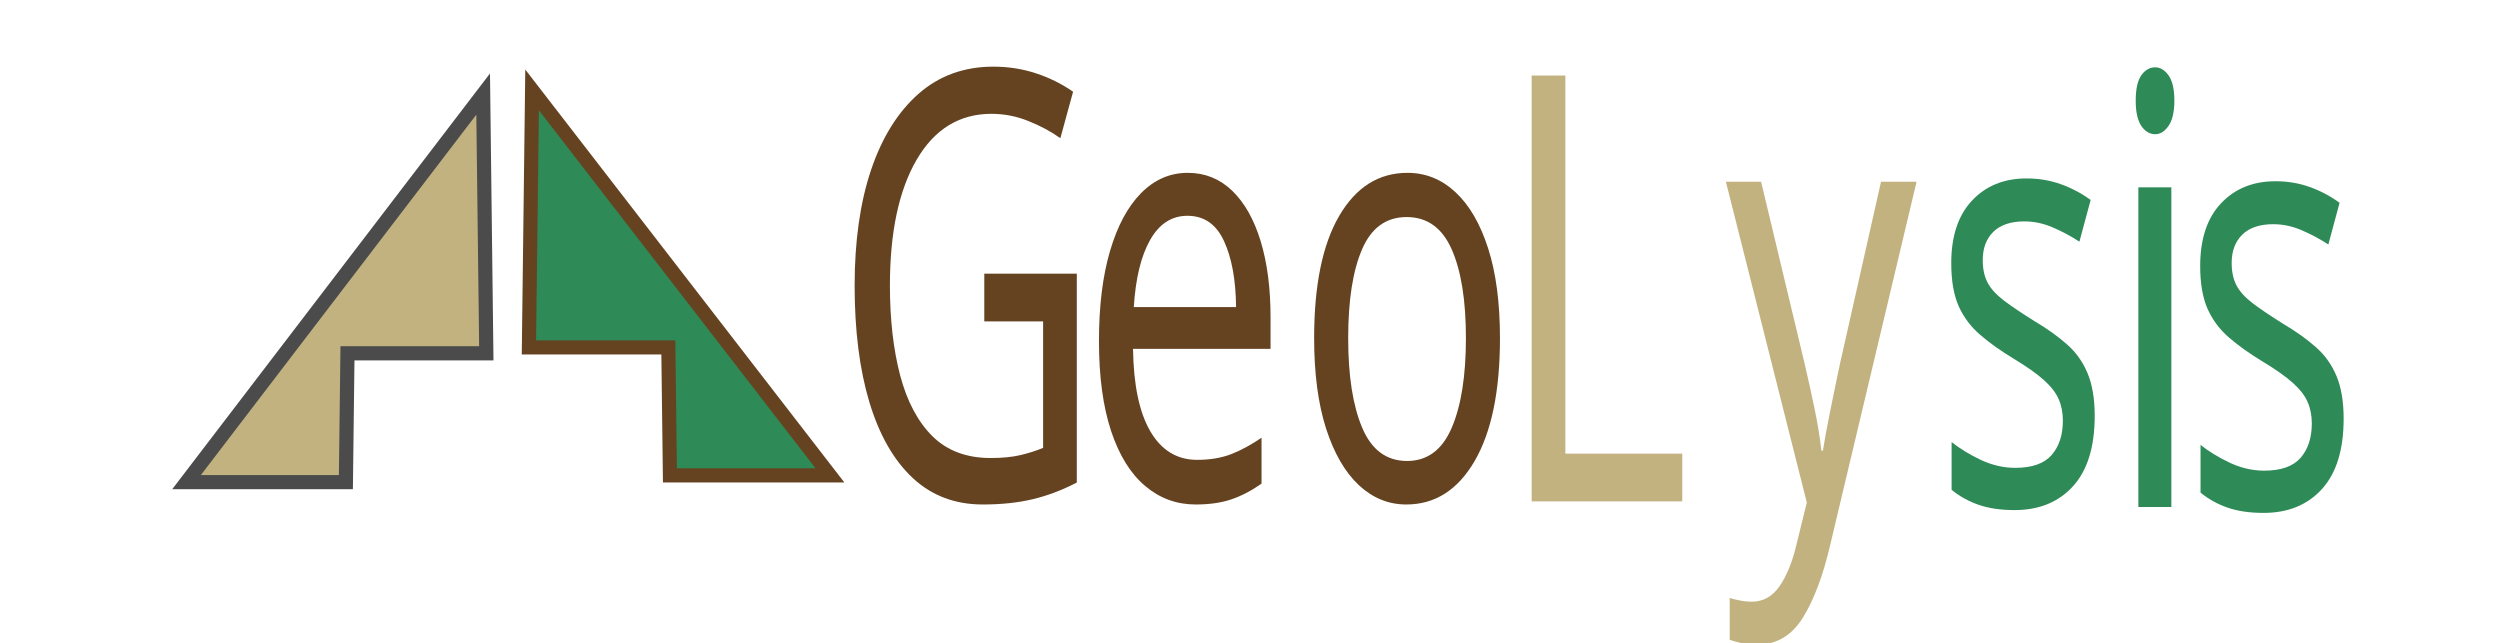
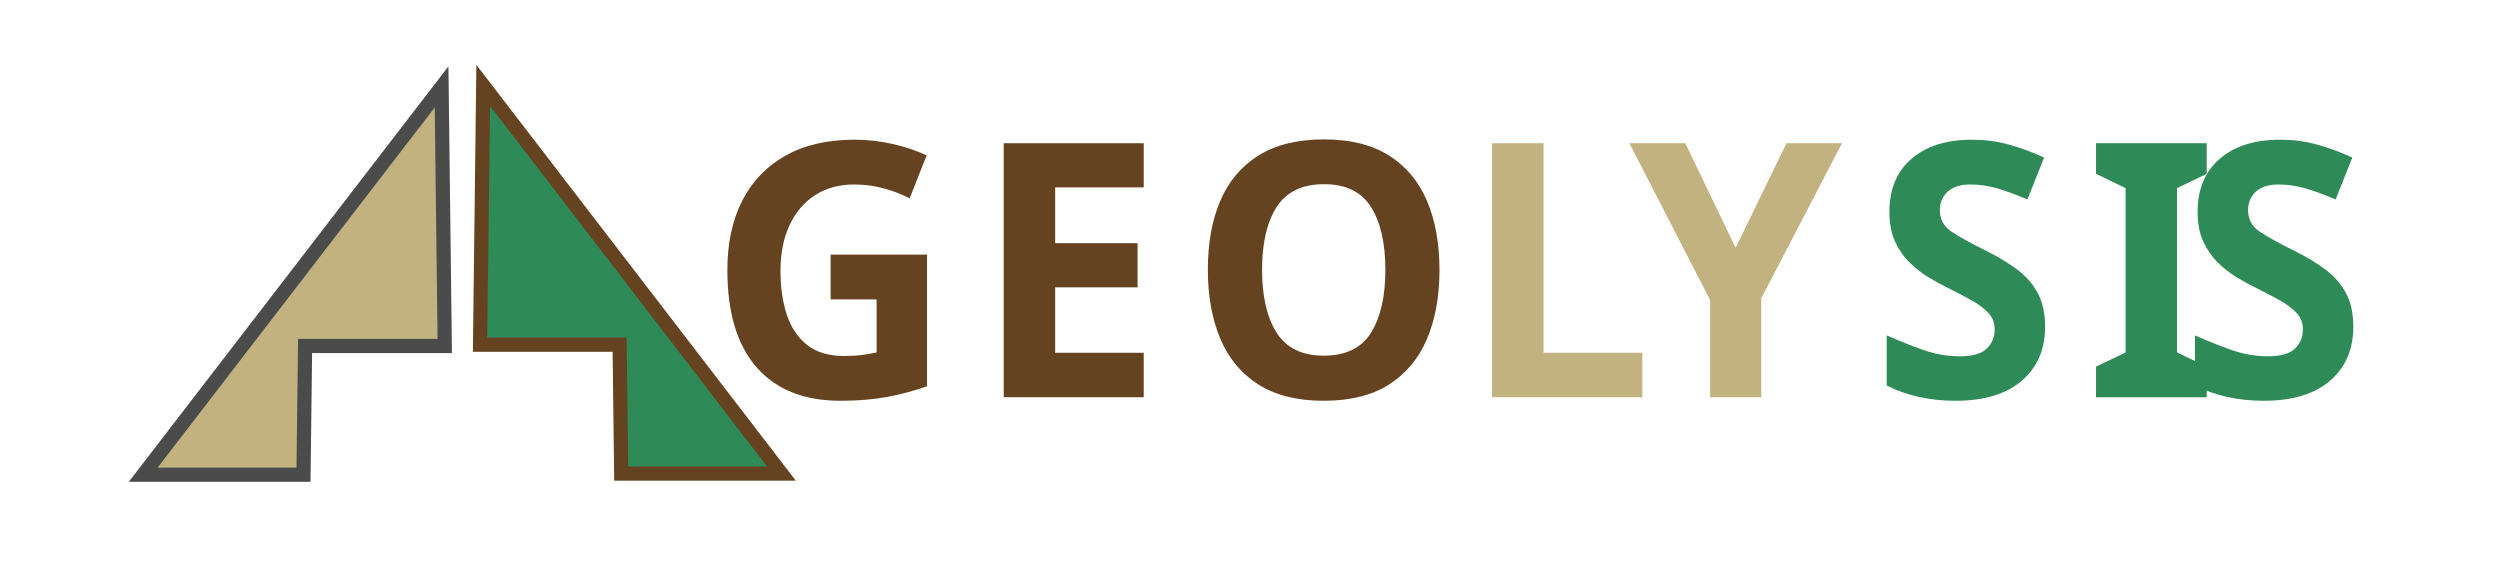
- <svg xmlns="http://www.w3.org/2000/svg" xmlns:xlink="http://www.w3.org/1999/xlink" width="350mm" height="90mm" viewBox="0 0 350 90" version="1.1" id="svg1">
+ <svg xmlns="http://www.w3.org/2000/svg" xmlns:xlink="http://www.w3.org/1999/xlink" width="385mm" height="90mm" viewBox="0 0 385 90" version="1.1" id="svg1">
  <defs id="defs1">
    <linearGradient id="linearGradient3">
      <stop style="stop-color:#4b4b4b;stop-opacity:1;" offset="0" id="stop3" />
      <stop style="stop-color:#4b4b4b;stop-opacity:0;" offset="1" id="stop4" />
    </linearGradient>
    <linearGradient xlink:href="#linearGradient3" id="linearGradient4" x1="128.973" y1="49.521" x2="251.816" y2="49.521" gradientUnits="userSpaceOnUse" />
  </defs>
  <g id="layer1">
-     <path style="fill:#c2b280;fill-opacity:1;stroke:#4b4b4b;stroke-width:1.984;stroke-dasharray:none;stroke-opacity:1" d="m 67.642,13.169 0.442,36.291 H 48.645 L 48.425,67.499 H 26.115 Z" id="path1" />
-     <path style="fill:#2e8b57;fill-opacity:1;stroke:#654321;stroke-width:1.981;stroke-dasharray:none;stroke-opacity:1" d="m 74.494,12.592 -0.444,36.043 h 19.518 l 0.222,17.916 h 22.401 z" id="path2" />
-     <text x="385.305" y="56.249" style="font-style:normal;font-variant:normal;font-weight:300;font-stretch:normal;font-size:66.194px;font-family:Montserrat;-inkscape-font-specification:'Montserrat, Light';font-variant-ligatures:normal;font-variant-caps:normal;font-variant-numeric:normal;font-variant-east-asian:normal;text-align:start;writing-mode:lr-tb;text-anchor:start;fill:#2e8b57;fill-opacity:1;stroke:none;stroke-width:3.797;stroke-dasharray:none;stroke-opacity:1" transform="scale(0.7924932,1.26184)" id="text10">
-       <tspan x="385.305" y="56.249" id="tspan10" style="font-style:normal;font-variant:normal;font-weight:300;font-stretch:normal;font-size:66.194px;font-family:Montserrat;-inkscape-font-specification:'Montserrat, Light';font-variant-ligatures:normal;font-variant-caps:normal;font-variant-numeric:normal;font-variant-east-asian:normal;stroke-width:3.797">s</tspan>
-     </text>
-     <text x="372.132" y="56.249" style="font-style:normal;font-variant:normal;font-weight:300;font-stretch:normal;font-size:66.194px;font-family:Montserrat;-inkscape-font-specification:'Montserrat, Light';font-variant-ligatures:normal;font-variant-caps:normal;font-variant-numeric:normal;font-variant-east-asian:normal;text-align:start;writing-mode:lr-tb;text-anchor:start;fill:#2e8b57;fill-opacity:1;stroke:none;stroke-width:3.797;stroke-dasharray:none;stroke-opacity:1" transform="scale(0.7924932,1.26184)" id="text11">
-       <tspan x="372.132" y="56.249" id="tspan11" style="font-style:normal;font-variant:normal;font-weight:300;font-stretch:normal;font-size:66.194px;font-family:Montserrat;-inkscape-font-specification:'Montserrat, Light';font-variant-ligatures:normal;font-variant-caps:normal;font-variant-numeric:normal;font-variant-east-asian:normal;stroke-width:3.797">i</tspan>
-     </text>
-     <text x="341.327" y="55.939" style="font-style:normal;font-variant:normal;font-weight:300;font-stretch:normal;font-size:66.194px;font-family:Montserrat;-inkscape-font-specification:'Montserrat, Light';font-variant-ligatures:normal;font-variant-caps:normal;font-variant-numeric:normal;font-variant-east-asian:normal;text-align:start;writing-mode:lr-tb;text-anchor:start;fill:#2e8b57;fill-opacity:1;stroke:none;stroke-width:3.797;stroke-dasharray:none;stroke-opacity:1" transform="scale(0.7924932,1.26184)" id="text12">
-       <tspan x="341.327" y="55.939" id="tspan12" style="font-style:normal;font-variant:normal;font-weight:300;font-stretch:normal;font-size:66.194px;font-family:Montserrat;-inkscape-font-specification:'Montserrat, Light';font-variant-ligatures:normal;font-variant-caps:normal;font-variant-numeric:normal;font-variant-east-asian:normal;fill:#2e8b57;fill-opacity:1;stroke-width:3.797">s</tspan>
-     </text>
-     <text x="304.827" y="55.628" style="font-style:normal;font-variant:normal;font-weight:300;font-stretch:normal;font-size:66.194px;font-family:Montserrat;-inkscape-font-specification:'Montserrat, Light';font-variant-ligatures:normal;font-variant-caps:normal;font-variant-numeric:normal;font-variant-east-asian:normal;text-align:start;writing-mode:lr-tb;text-anchor:start;fill:#c2b280;fill-opacity:1;stroke:none;stroke-width:3.797;stroke-dasharray:none;stroke-opacity:1" transform="scale(0.7924932,1.26184)" id="text13">
-       <tspan x="304.827" y="55.628" id="tspan13" style="font-style:normal;font-variant:normal;font-weight:300;font-stretch:normal;font-size:66.194px;font-family:Montserrat;-inkscape-font-specification:'Montserrat, Light';font-variant-ligatures:normal;font-variant-caps:normal;font-variant-numeric:normal;font-variant-east-asian:normal;fill:#c2b280;fill-opacity:1;stroke-width:3.797">y</tspan>
-     </text>
-     <text x="264.155" y="55.628" style="font-style:normal;font-variant:normal;font-weight:300;font-stretch:normal;font-size:66.194px;font-family:Montserrat;-inkscape-font-specification:'Montserrat, Light';font-variant-ligatures:normal;font-variant-caps:normal;font-variant-numeric:normal;font-variant-east-asian:normal;text-align:start;writing-mode:lr-tb;text-anchor:start;fill:#c2b280;fill-opacity:1;stroke:none;stroke-width:3.797;stroke-dasharray:none;stroke-opacity:1" transform="scale(0.7924932,1.26184)" id="text14">
-       <tspan x="264.155" y="55.628" id="tspan14" style="font-style:normal;font-variant:normal;font-weight:300;font-stretch:normal;font-size:66.194px;font-family:Montserrat;-inkscape-font-specification:'Montserrat, Light';font-variant-ligatures:normal;font-variant-caps:normal;font-variant-numeric:normal;font-variant-east-asian:normal;fill:#c2b280;fill-opacity:1;stroke-width:3.797">L</tspan>
-     </text>
-     <text x="228.511" y="55.318" style="font-style:normal;font-variant:normal;font-weight:300;font-stretch:normal;font-size:66.194px;font-family:Montserrat;-inkscape-font-specification:'Montserrat, Light';font-variant-ligatures:normal;font-variant-caps:normal;font-variant-numeric:normal;font-variant-east-asian:normal;text-align:start;writing-mode:lr-tb;text-anchor:start;fill:#654321;fill-opacity:1;stroke:none;stroke-width:3.797;stroke-dasharray:none;stroke-opacity:1" transform="scale(0.7924932,1.26184)" id="text15">
-       <tspan x="228.511" y="55.318" id="tspan15" style="font-style:normal;font-variant:normal;font-weight:300;font-stretch:normal;font-size:66.194px;font-family:Montserrat;-inkscape-font-specification:'Montserrat, Light';font-variant-ligatures:normal;font-variant-caps:normal;font-variant-numeric:normal;font-variant-east-asian:normal;fill:#654321;fill-opacity:1;stroke:none;stroke-width:3.797;stroke-opacity:1">o</tspan>
-     </text>
-     <text x="190.501" y="55.318" style="font-style:normal;font-variant:normal;font-weight:300;font-stretch:normal;font-size:66.194px;font-family:Montserrat;-inkscape-font-specification:'Montserrat, Light';font-variant-ligatures:normal;font-variant-caps:normal;font-variant-numeric:normal;font-variant-east-asian:normal;text-align:start;writing-mode:lr-tb;text-anchor:start;fill:#654321;fill-opacity:1;stroke:none;stroke-width:3.797;stroke-dasharray:none;stroke-opacity:1" transform="scale(0.7924932,1.26184)" id="text16">
-       <tspan x="190.501" y="55.318" id="tspan16" style="font-style:normal;font-variant:normal;font-weight:300;font-stretch:normal;font-size:66.194px;font-family:Montserrat;-inkscape-font-specification:'Montserrat, Light';font-variant-ligatures:normal;font-variant-caps:normal;font-variant-numeric:normal;font-variant-east-asian:normal;fill:#654321;fill-opacity:1;stroke-width:3.797">e</tspan>
-     </text>
-     <text x="146.945" y="55.318" style="font-style:normal;font-variant:normal;font-weight:300;font-stretch:normal;font-size:66.194px;font-family:Montserrat;-inkscape-font-specification:'Montserrat, Light';font-variant-ligatures:normal;font-variant-caps:normal;font-variant-numeric:normal;font-variant-east-asian:normal;text-align:start;writing-mode:lr-tb;text-anchor:start;fill:#654321;fill-opacity:1;stroke:none;stroke-width:3.797;stroke-dasharray:none;stroke-opacity:1" transform="scale(0.7924932,1.26184)" id="text17">
-       <tspan x="146.945" y="55.318" id="tspan17" style="font-style:normal;font-variant:normal;font-weight:300;font-stretch:normal;font-size:66.194px;font-family:Montserrat;-inkscape-font-specification:'Montserrat, Light';font-variant-ligatures:normal;font-variant-caps:normal;font-variant-numeric:normal;font-variant-east-asian:normal;fill:#654321;fill-opacity:1;stroke-width:3.797">G</tspan>
-     </text>
+     <path style="fill:#c2b280;fill-opacity:1;stroke:#4b4b4b;stroke-width:2.188;stroke-dasharray:none;stroke-opacity:1" d="m 68.004,13.384 0.489,39.891 H 46.984 L 46.74,73.105 H 22.055 Z" id="path1" />
+     <path style="fill:#2e8b57;fill-opacity:1;stroke:#654321;stroke-width:2.189;stroke-dasharray:none;stroke-opacity:1" d="m 74.417,13.155 -0.488,39.928 h 21.494 l 0.244,19.847 h 24.669 z" id="path2" />
+     <g id="g1" transform="translate(0,-2.994928)">
+       <text x="294.444" y="62.799" style="font-style:normal;font-variant:normal;font-weight:bold;font-stretch:normal;font-size:53.606px;font-family:Montserrat;-inkscape-font-specification:'Montserrat, Bold';font-variant-ligatures:normal;font-variant-caps:normal;font-variant-numeric:normal;font-variant-east-asian:normal;text-align:start;writing-mode:lr-tb;text-anchor:start;fill:#2e8b57;fill-opacity:1;stroke:none;stroke-width:3.075;stroke-dasharray:none;stroke-opacity:1" transform="scale(0.9785886,1.02188)" id="text10">
+         <tspan x="294.444" y="62.799" id="tspan10" style="font-style:normal;font-variant:normal;font-weight:bold;font-stretch:normal;font-size:53.606px;font-family:Montserrat;-inkscape-font-specification:'Montserrat, Bold';font-variant-ligatures:normal;font-variant-caps:normal;font-variant-numeric:normal;font-variant-east-asian:normal;stroke-width:3.075">S</tspan>
+       </text>
+       <text x="328.13" y="62.799" style="font-style:normal;font-variant:normal;font-weight:bold;font-stretch:normal;font-size:53.606px;font-family:Montserrat;-inkscape-font-specification:'Montserrat, Bold';font-variant-ligatures:normal;font-variant-caps:normal;font-variant-numeric:normal;font-variant-east-asian:normal;text-align:start;writing-mode:lr-tb;text-anchor:start;fill:#2e8b57;fill-opacity:1;stroke:none;stroke-width:3.075;stroke-dasharray:none;stroke-opacity:1" transform="scale(0.9785886,1.02188)" id="text11">
+         <tspan x="328.13" y="62.799" id="tspan11" style="font-style:normal;font-variant:normal;font-weight:bold;font-stretch:normal;font-size:53.606px;font-family:Montserrat;-inkscape-font-specification:'Montserrat, Bold';font-variant-ligatures:normal;font-variant-caps:normal;font-variant-numeric:normal;font-variant-east-asian:normal;stroke-width:3.075">I</tspan>
+       </text>
+       <text x="342.949" y="62.799" style="font-style:normal;font-variant:normal;font-weight:bold;font-stretch:normal;font-size:53.606px;font-family:Montserrat;-inkscape-font-specification:'Montserrat, Bold';font-variant-ligatures:normal;font-variant-caps:normal;font-variant-numeric:normal;font-variant-east-asian:normal;text-align:start;writing-mode:lr-tb;text-anchor:start;fill:#2e8b57;fill-opacity:1;stroke:none;stroke-width:3.075;stroke-dasharray:none;stroke-opacity:1" transform="scale(0.9785886,1.02188)" id="text12">
+         <tspan x="342.949" y="62.799" id="tspan12" style="font-style:normal;font-variant:normal;font-weight:bold;font-stretch:normal;font-size:53.606px;font-family:Montserrat;-inkscape-font-specification:'Montserrat, Bold';font-variant-ligatures:normal;font-variant-caps:normal;font-variant-numeric:normal;font-variant-east-asian:normal;fill:#2e8b57;fill-opacity:1;stroke-width:3.075">S</tspan>
+       </text>
+       <text x="256.418" y="62.799" style="font-style:normal;font-variant:normal;font-weight:bold;font-stretch:normal;font-size:53.606px;font-family:Montserrat;-inkscape-font-specification:'Montserrat, Bold';font-variant-ligatures:normal;font-variant-caps:normal;font-variant-numeric:normal;font-variant-east-asian:normal;text-align:start;writing-mode:lr-tb;text-anchor:start;fill:#c2b280;fill-opacity:1;stroke:none;stroke-width:3.075;stroke-dasharray:none;stroke-opacity:1" transform="scale(0.9785886,1.02188)" id="text13">
+         <tspan x="256.418" y="62.799" id="tspan13" style="font-style:normal;font-variant:normal;font-weight:bold;font-stretch:normal;font-size:53.606px;font-family:Montserrat;-inkscape-font-specification:'Montserrat, Bold';font-variant-ligatures:normal;font-variant-caps:normal;font-variant-numeric:normal;font-variant-east-asian:normal;fill:#c2b280;fill-opacity:1;stroke-width:3.075">Y</tspan>
+       </text>
+       <text x="229.981" y="62.799" style="font-style:normal;font-variant:normal;font-weight:bold;font-stretch:normal;font-size:53.606px;font-family:Montserrat;-inkscape-font-specification:'Montserrat, Bold';font-variant-ligatures:normal;font-variant-caps:normal;font-variant-numeric:normal;font-variant-east-asian:normal;text-align:start;writing-mode:lr-tb;text-anchor:start;fill:#c2b280;fill-opacity:1;stroke:none;stroke-width:3.075;stroke-dasharray:none;stroke-opacity:1" transform="scale(0.9785886,1.02188)" id="text14">
+         <tspan x="229.981" y="62.799" id="tspan14" style="font-style:normal;font-variant:normal;font-weight:bold;font-stretch:normal;font-size:53.606px;font-family:Montserrat;-inkscape-font-specification:'Montserrat, Bold';font-variant-ligatures:normal;font-variant-caps:normal;font-variant-numeric:normal;font-variant-east-asian:normal;fill:#c2b280;fill-opacity:1;stroke-width:3.075">L</tspan>
+       </text>
+       <text x="186.968" y="62.799" style="font-style:normal;font-variant:normal;font-weight:bold;font-stretch:normal;font-size:53.606px;font-family:Montserrat;-inkscape-font-specification:'Montserrat, Bold';font-variant-ligatures:normal;font-variant-caps:normal;font-variant-numeric:normal;font-variant-east-asian:normal;text-align:start;writing-mode:lr-tb;text-anchor:start;fill:#654321;fill-opacity:1;stroke:none;stroke-width:3.075;stroke-dasharray:none;stroke-opacity:1" transform="scale(0.9785886,1.02188)" id="text15">
+         <tspan x="186.968" y="62.799" id="tspan15" style="font-style:normal;font-variant:normal;font-weight:bold;font-stretch:normal;font-size:53.606px;font-family:Montserrat;-inkscape-font-specification:'Montserrat, Bold';font-variant-ligatures:normal;font-variant-caps:normal;font-variant-numeric:normal;font-variant-east-asian:normal;fill:#654321;fill-opacity:1;stroke:none;stroke-width:3.075;stroke-opacity:1">O</tspan>
+       </text>
+       <text x="153.127" y="62.799" style="font-style:normal;font-variant:normal;font-weight:bold;font-stretch:normal;font-size:53.606px;font-family:Montserrat;-inkscape-font-specification:'Montserrat, Bold';font-variant-ligatures:normal;font-variant-caps:normal;font-variant-numeric:normal;font-variant-east-asian:normal;text-align:start;writing-mode:lr-tb;text-anchor:start;fill:#654321;fill-opacity:1;stroke:none;stroke-width:3.075;stroke-dasharray:none;stroke-opacity:1" transform="scale(0.9785886,1.02188)" id="text16">
+         <tspan x="153.127" y="62.799" id="tspan16" style="font-style:normal;font-variant:normal;font-weight:bold;font-stretch:normal;font-size:53.606px;font-family:Montserrat;-inkscape-font-specification:'Montserrat, Bold';font-variant-ligatures:normal;font-variant-caps:normal;font-variant-numeric:normal;font-variant-east-asian:normal;fill:#654321;fill-opacity:1;stroke-width:3.075">E</tspan>
+       </text>
+       <text x="111.354" y="62.799" style="font-style:normal;font-variant:normal;font-weight:bold;font-stretch:normal;font-size:53.606px;font-family:Montserrat;-inkscape-font-specification:'Montserrat, Bold';font-variant-ligatures:normal;font-variant-caps:normal;font-variant-numeric:normal;font-variant-east-asian:normal;text-align:start;writing-mode:lr-tb;text-anchor:start;fill:#654321;fill-opacity:1;stroke:none;stroke-width:3.075;stroke-dasharray:none;stroke-opacity:1" transform="scale(0.9785886,1.02188)" id="text17">
+         <tspan x="111.354" y="62.799" id="tspan17" style="font-style:normal;font-variant:normal;font-weight:bold;font-stretch:normal;font-size:53.606px;font-family:Montserrat;-inkscape-font-specification:'Montserrat, Bold';font-variant-ligatures:normal;font-variant-caps:normal;font-variant-numeric:normal;font-variant-east-asian:normal;fill:#654321;fill-opacity:1;stroke-width:3.075">G</tspan>
+       </text>
+     </g>
  </g>
</svg>
